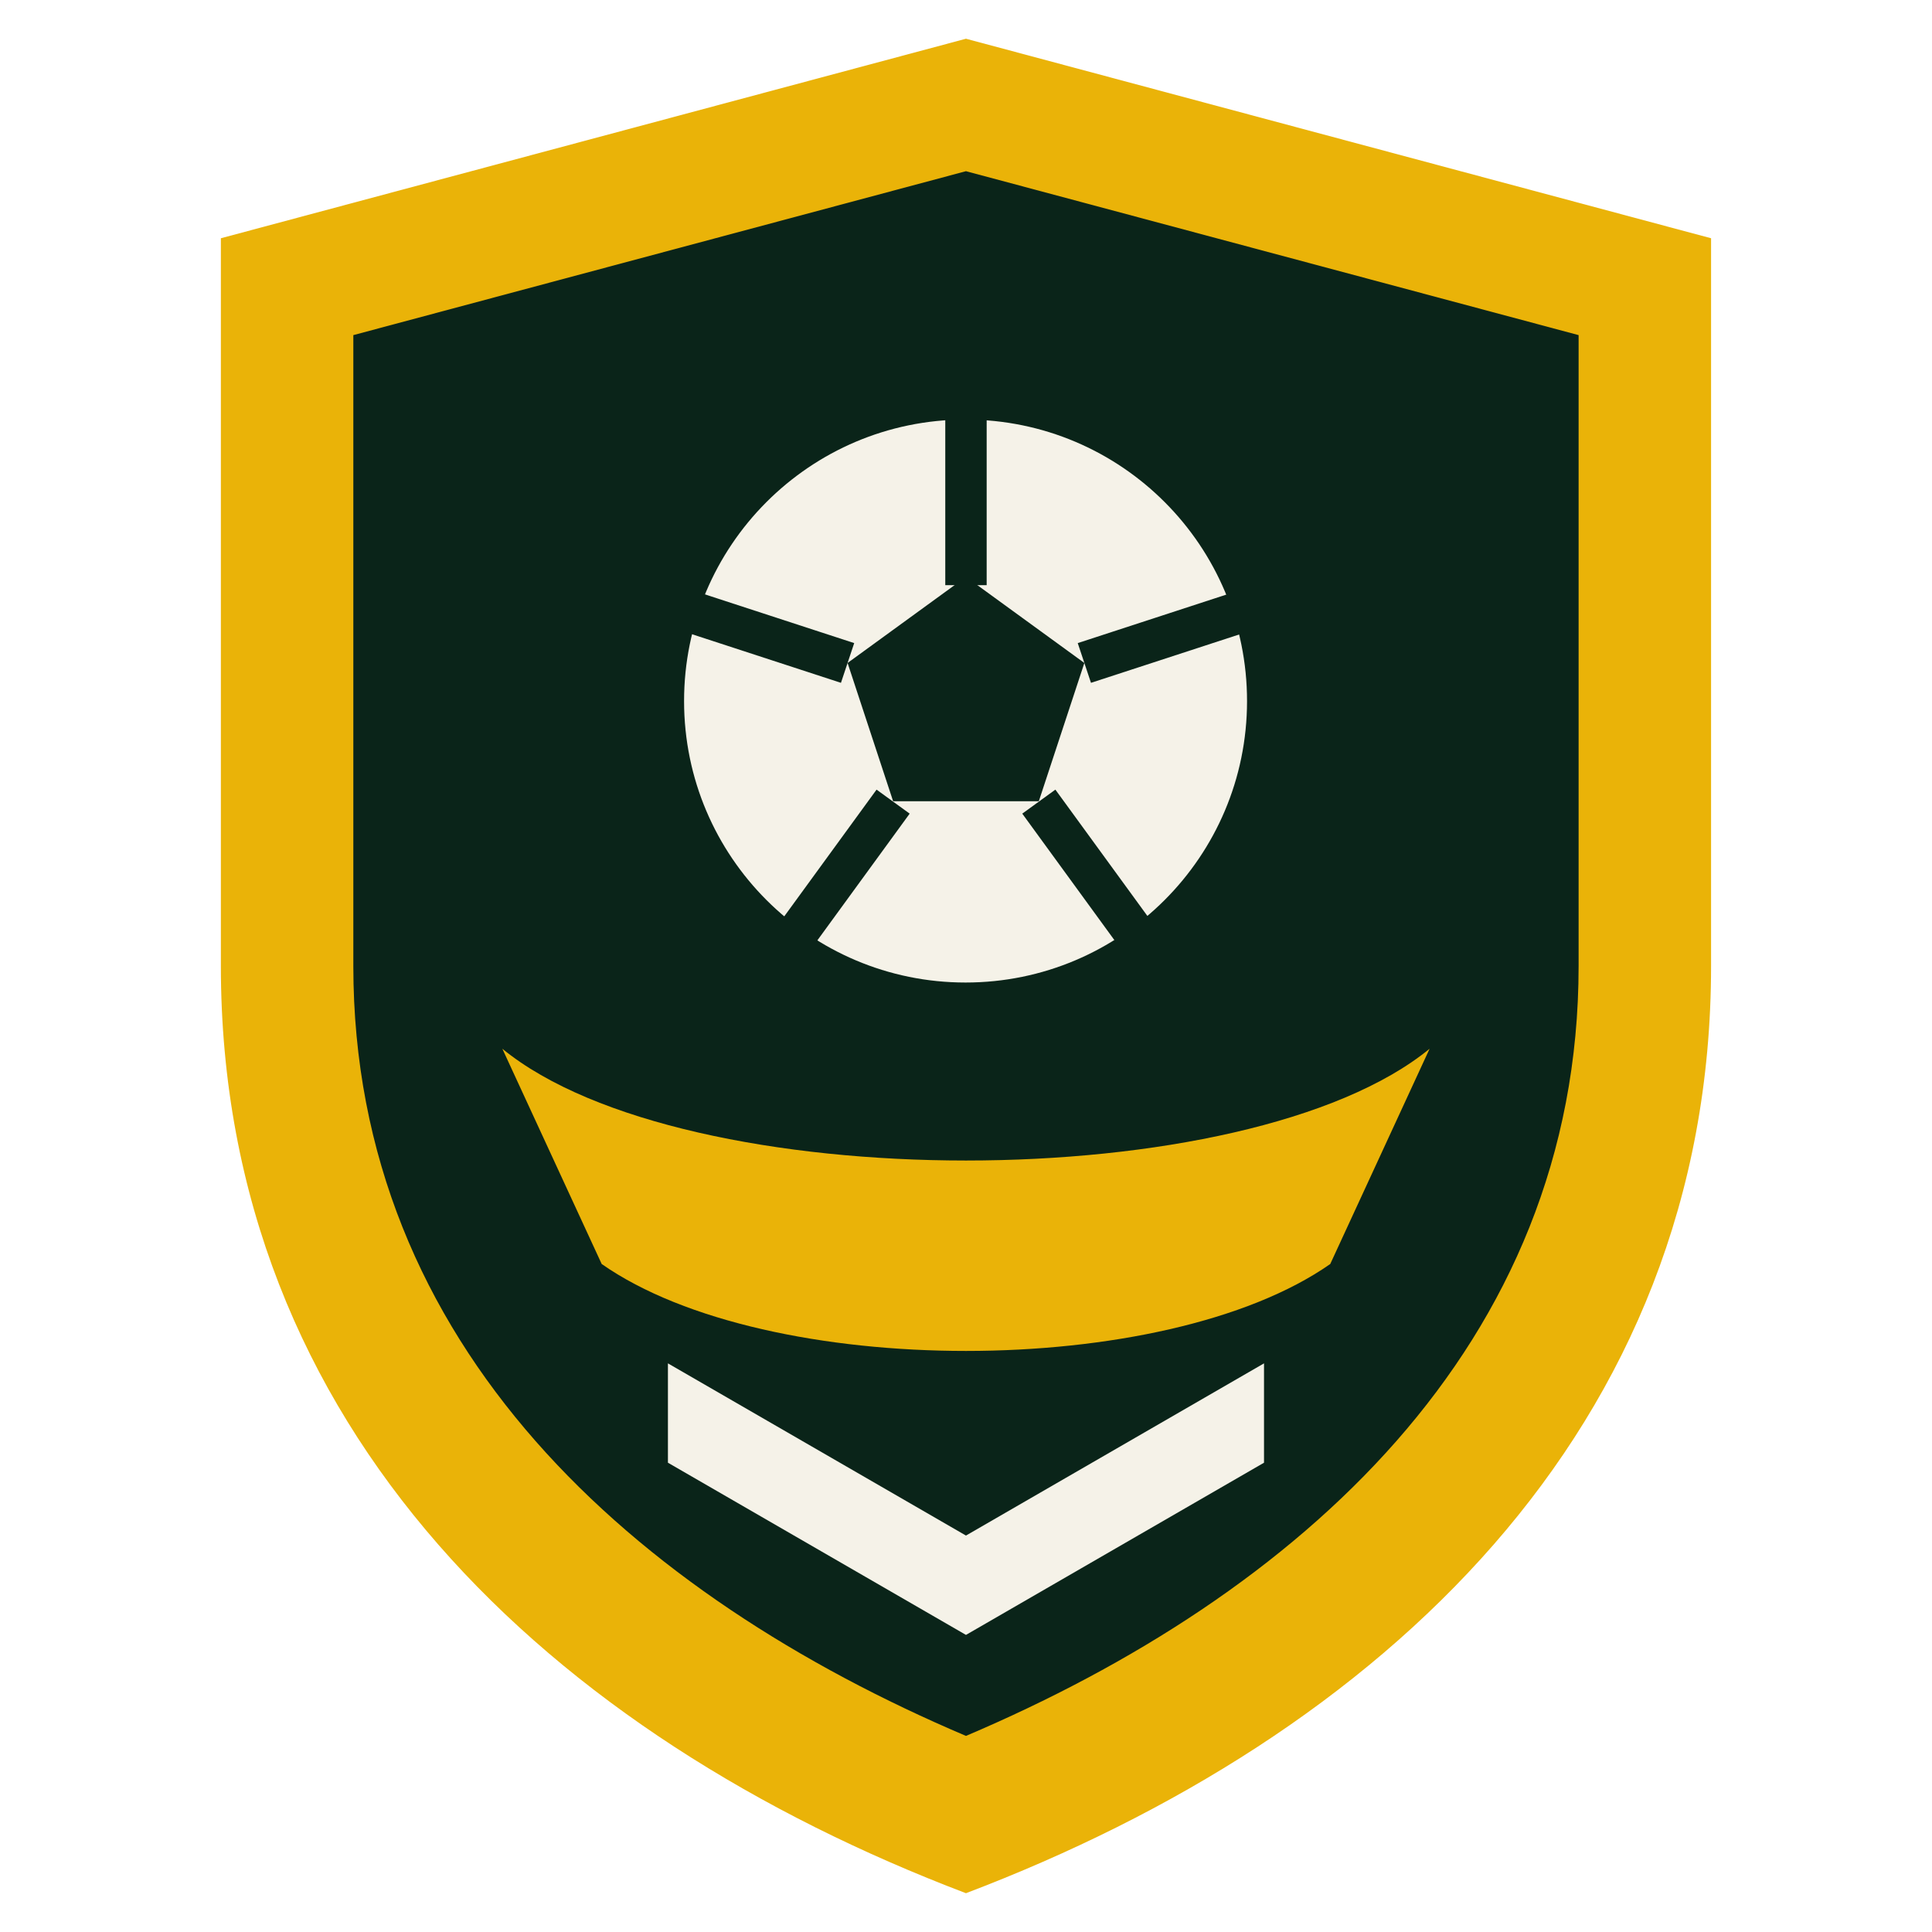
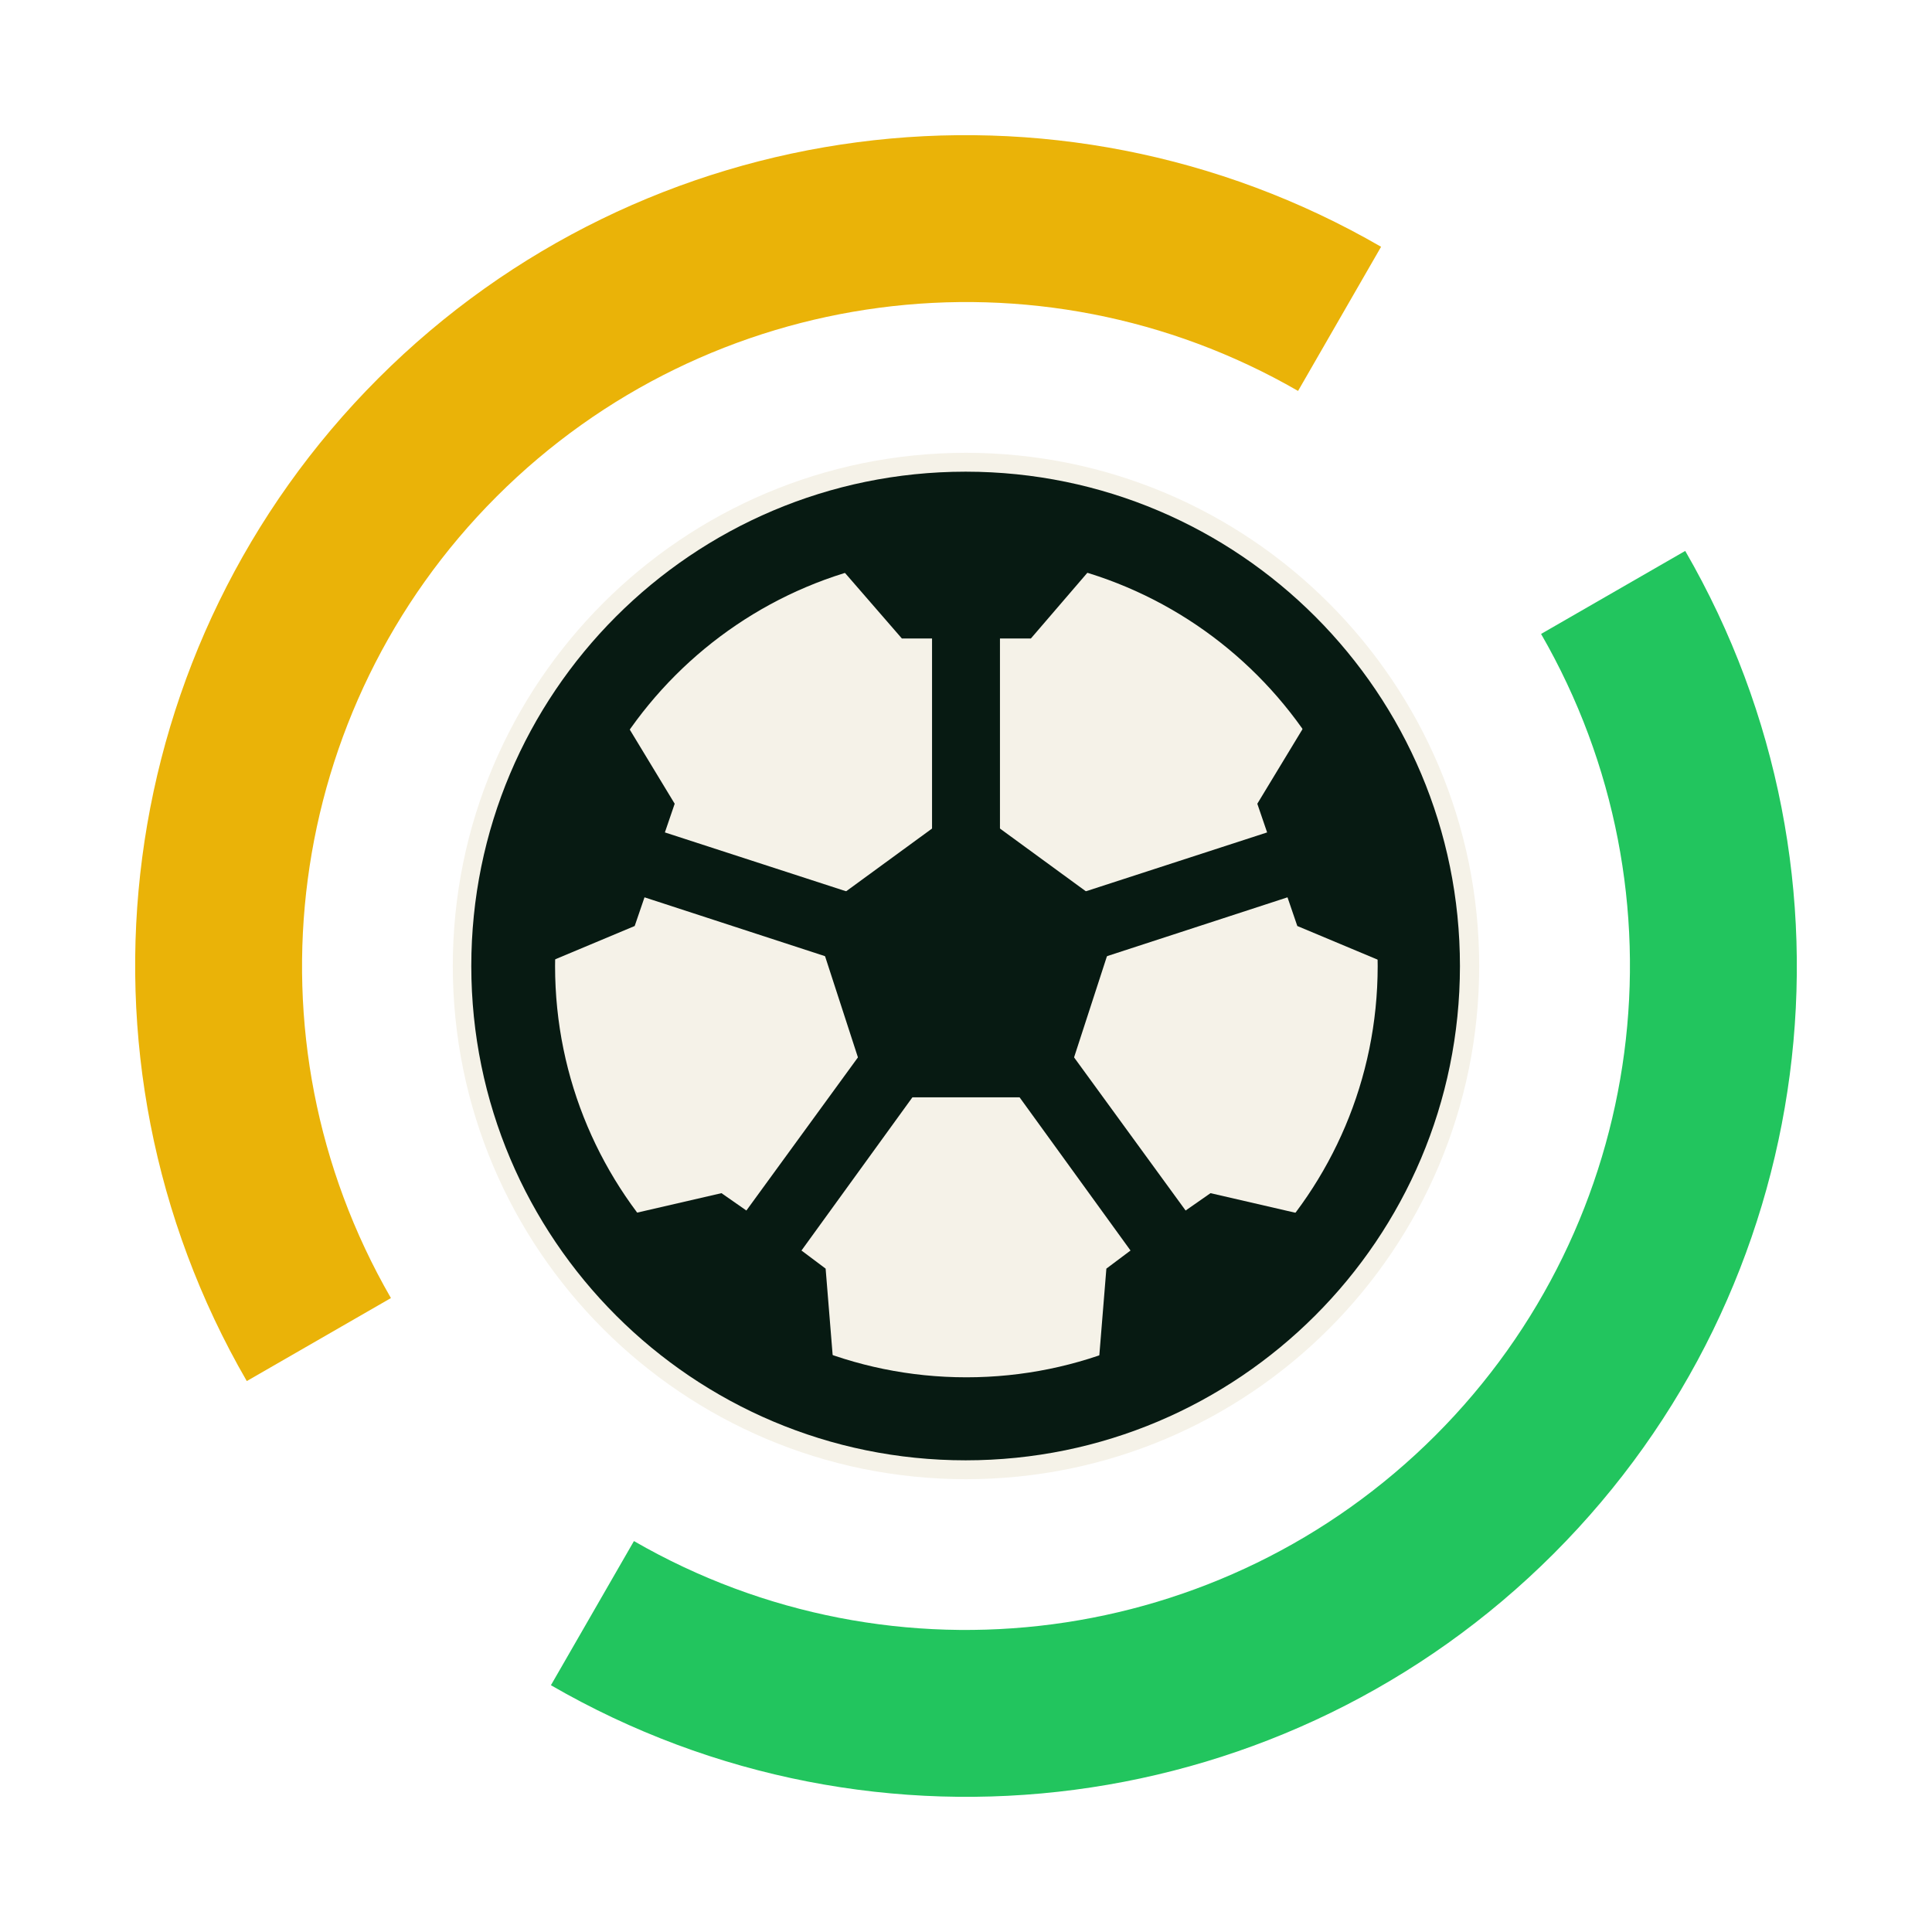
- <svg xmlns="http://www.w3.org/2000/svg" viewBox="0 0 256 256" width="256" height="256">
-   <g transform="translate(-12.42 -12.42) scale(1.097)">
-     <path fill="#0A2419" d="     M 128 20     L 212 42.5     L 212 128     C 212 182 174 218 128 236     C 82 218 44 182 44 128     L 44 42.5     Z   " />
-     <path fill="#EAB308" fill-rule="evenodd" d="     M 128 16     L 218 40.1     L 218 128     C 218 184 178 221 128 240     C 78 221 38 184 38 128     L 38 40.1     Z     M 128 32     L 54 51.8     L 54 128     C 54 174 88 204 128 221     C 168 204 202 174 202 128     L 202 51.8     Z   " />
-     <path fill="#F5F2E8" fill-rule="evenodd" d="     M 128 62 A 34 34 0 1 1 127.9 62 Z     M 128 81 L 142.3 91.4 L 136.8 108.1 L 119.2 108.1 L 113.7 91.4 Z   " />
-     <path fill="#0A2419" d="     M 125.5 61 L 130.5 61 L 130.5 82 L 125.5 82 Z     M 141.5 89.0 L 160.5 82.8 L 162.1 87.6 L 143.1 93.8 Z     M 138.8 106.7 L 150.6 122.9 L 146.6 125.8 L 134.8 109.6 Z     M 117.2 106.7 L 105.4 122.9 L 109.4 125.8 L 121.2 109.6 Z     M 114.5 89.0 L 95.5 82.8 L 93.9 87.6 L 112.9 93.8 Z   " />
-     <path fill="#EAB308" d="     M 72 138     C 94 156 162 156 184 138     L 172 164     C 152 178 104 178 84 164     Z   " />
-     <path fill="#F5F2E8" d="     M 92 176     L 128 196.8     L 164 176     L 164 188     L 128 208.8     L 92 188     Z   " />
-   </g>
+ <svg xmlns="http://www.w3.org/2000/svg" viewBox="0 0 256 256" width="256" height="256" role="img" aria-labelledby="title">
+   <path fill="#EAB308" d="M 32.7 183 A 110 110 0 0 1 183 32.7 L 172 51.8 A 88 88 0 0 0 51.8 172 Z" />
+   <path fill="#22C55E" d="M 223.3 73 A 110 110 0 0 1 73 223.3 L 84 204.2 A 88 88 0 0 0 204.2 84 Z" />
+   <circle cx="128" cy="128" r="68" fill="#F5F2E8" />
+   <path fill="#071A12" fill-rule="evenodd" d="M 128 62.5 A 65.5 65.5 0 1 1 127.9 62.5 Z M 128 73.5 A 54.5 54.5 0 1 0 128.1 73.5 Z" />
+   <path fill="#071A12" d="M 123.5 113.4 L 132.5 113.4 L 132.5 84.6 L 136.6 84.6 L 147 72.5 L 128 68 L 109 72.5 L 119.5 84.6 L 123.5 84.6 Z" />
+   <path fill="#071A12" d="M 140.5 119.2 L 143.3 127.8 L 170.6 118.9 L 171.9 122.7 L 186.7 128.9 L 185.1 109.5 L 174.9 92.8 L 166.6 106.5 L 167.9 110.3 Z" />
+   <path fill="#071A12" d="M 140.2 137.2 L 133 142.5 L 149.8 165.7 L 146.6 168.1 L 145.3 184.1 L 163.3 176.5 L 176 161.7 L 160.4 158.1 L 157.1 160.4 Z" />
+   <path fill="#071A12" d="M 123 142.5 L 115.8 137.2 L 98.9 160.4 L 95.6 158.1 L 80 161.7 L 92.7 176.5 L 110.7 184.1 L 109.4 168.1 L 106.2 165.7 Z" />
+   <path fill="#071A12" d="M 112.7 127.8 L 115.5 119.2 L 88.1 110.3 L 89.4 106.5 L 81.1 92.8 L 70.9 109.5 L 69.3 128.9 L 84.1 122.7 L 85.4 118.9 Z" />
+   <polygon fill="#071A12" points="128,106.5 148.4,121.4 140.6,145.4 115.4,145.4 107.6,121.4" />
</svg>
